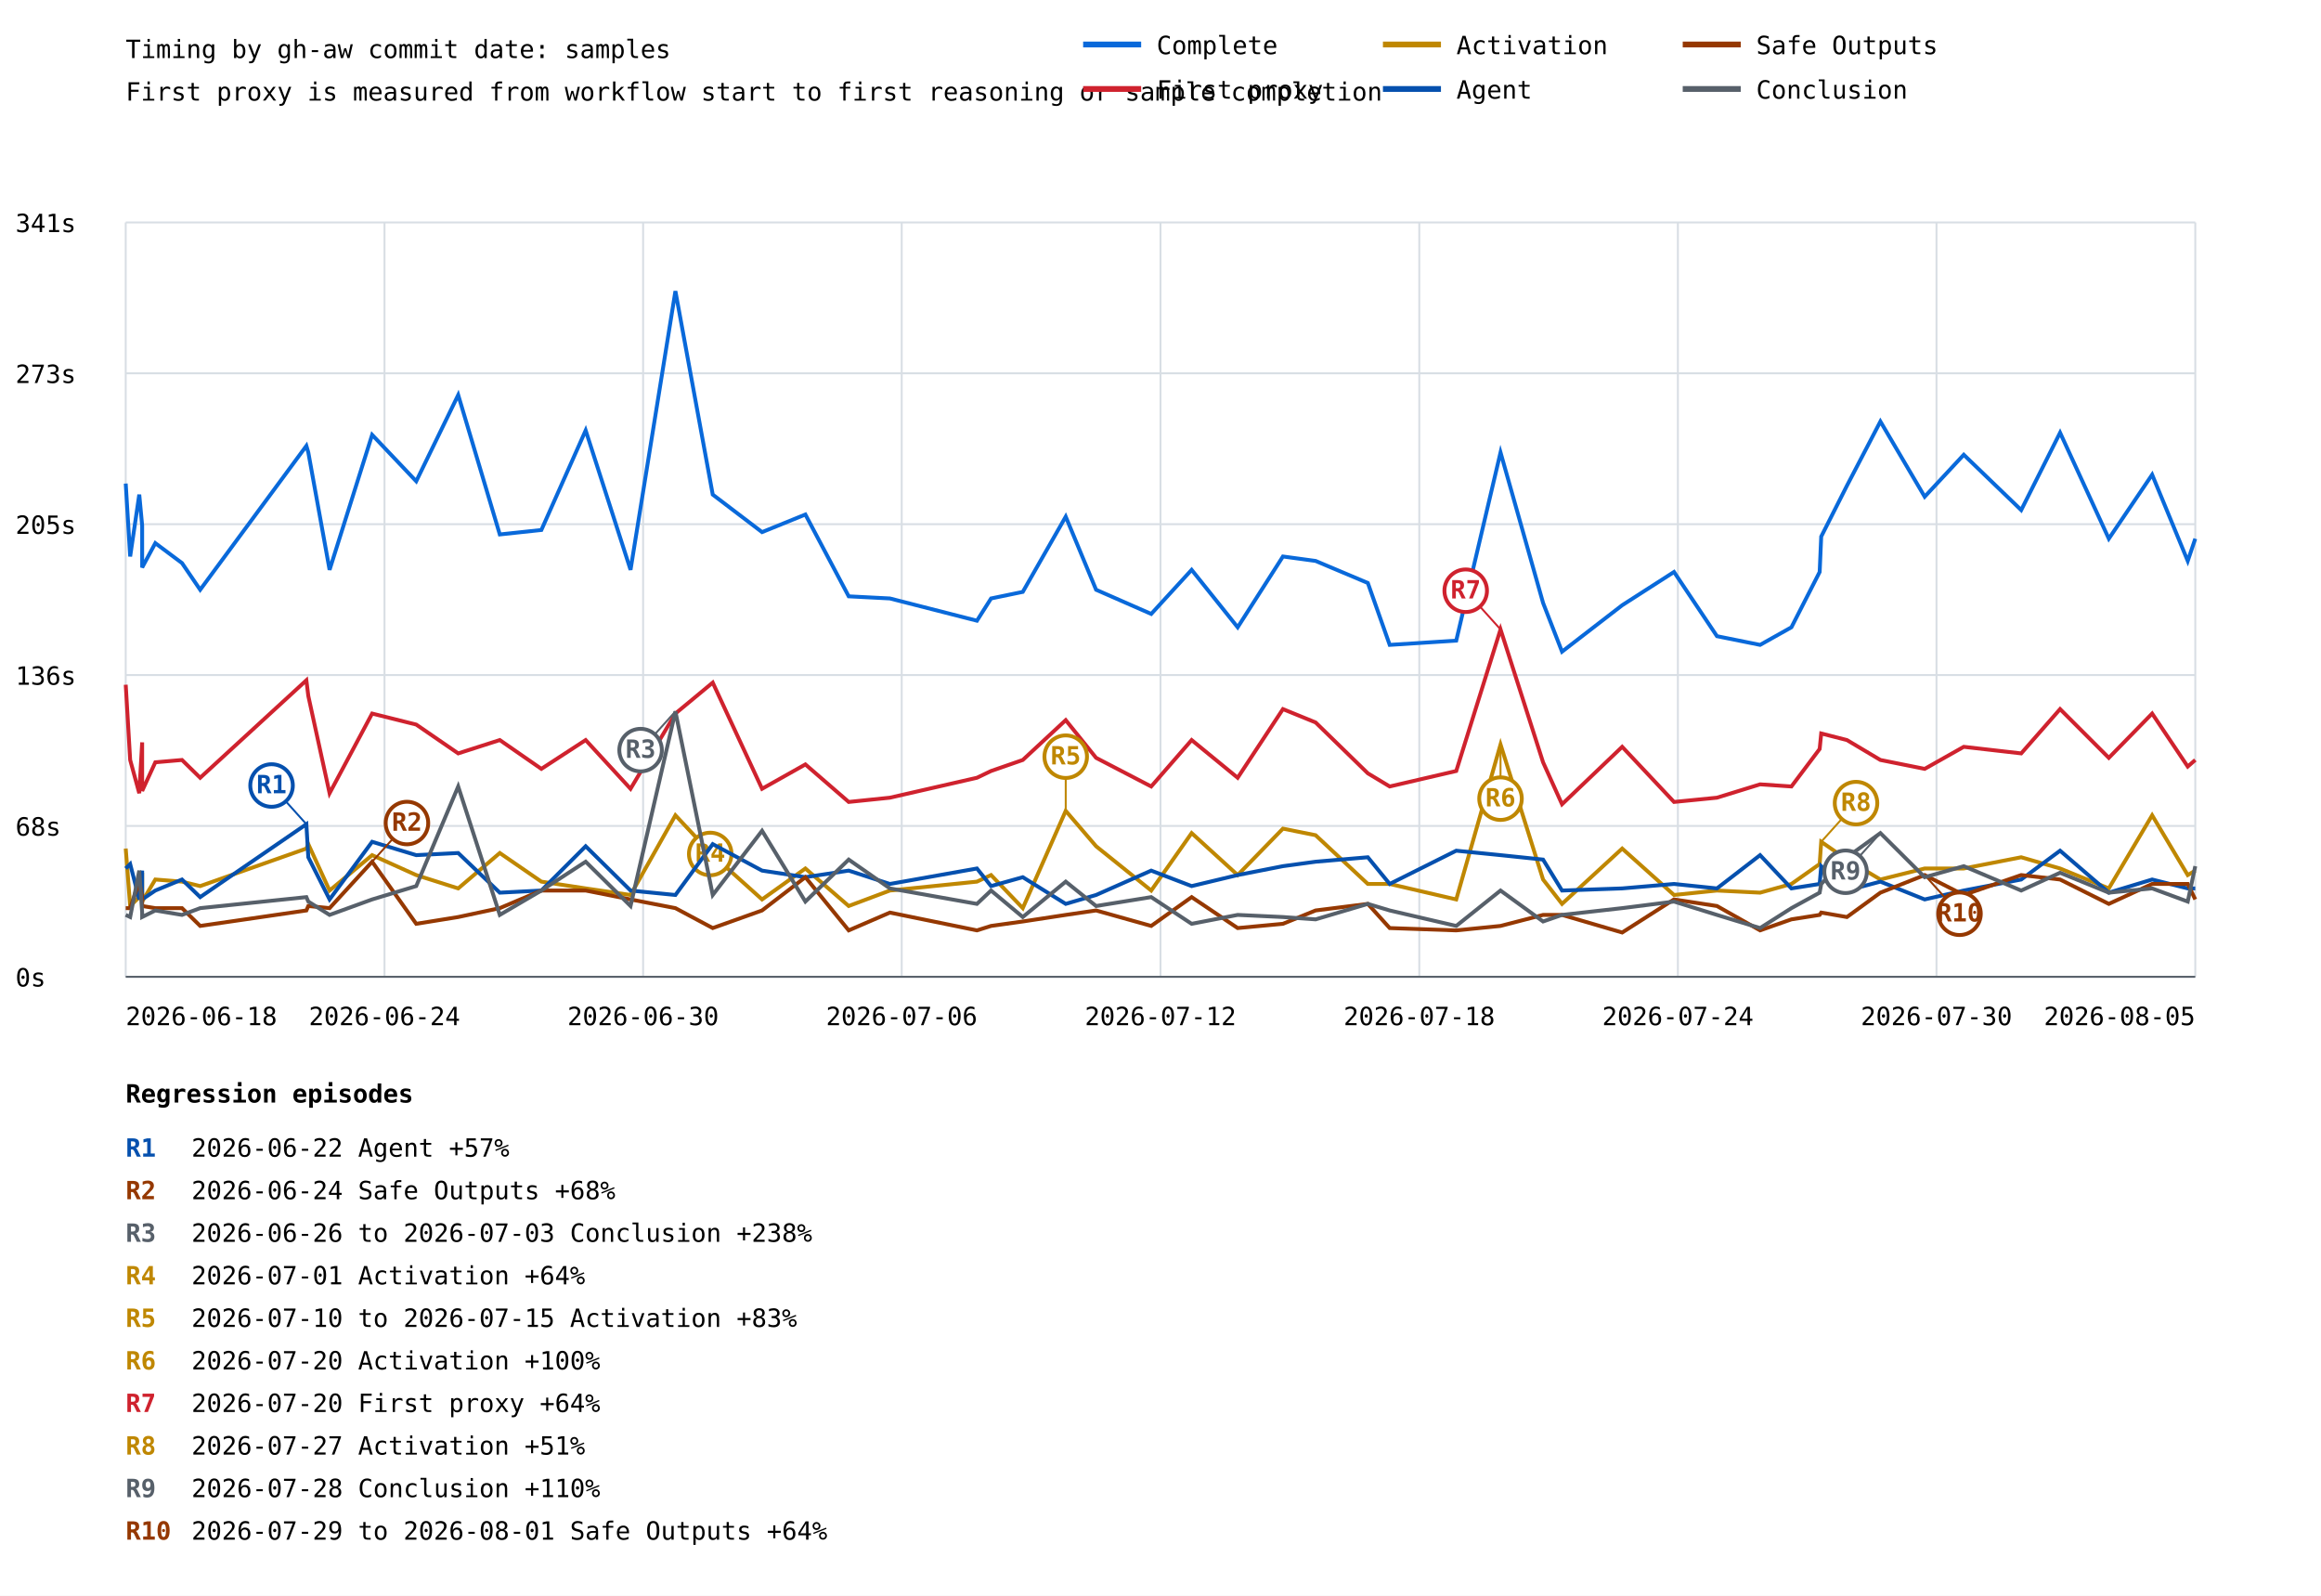
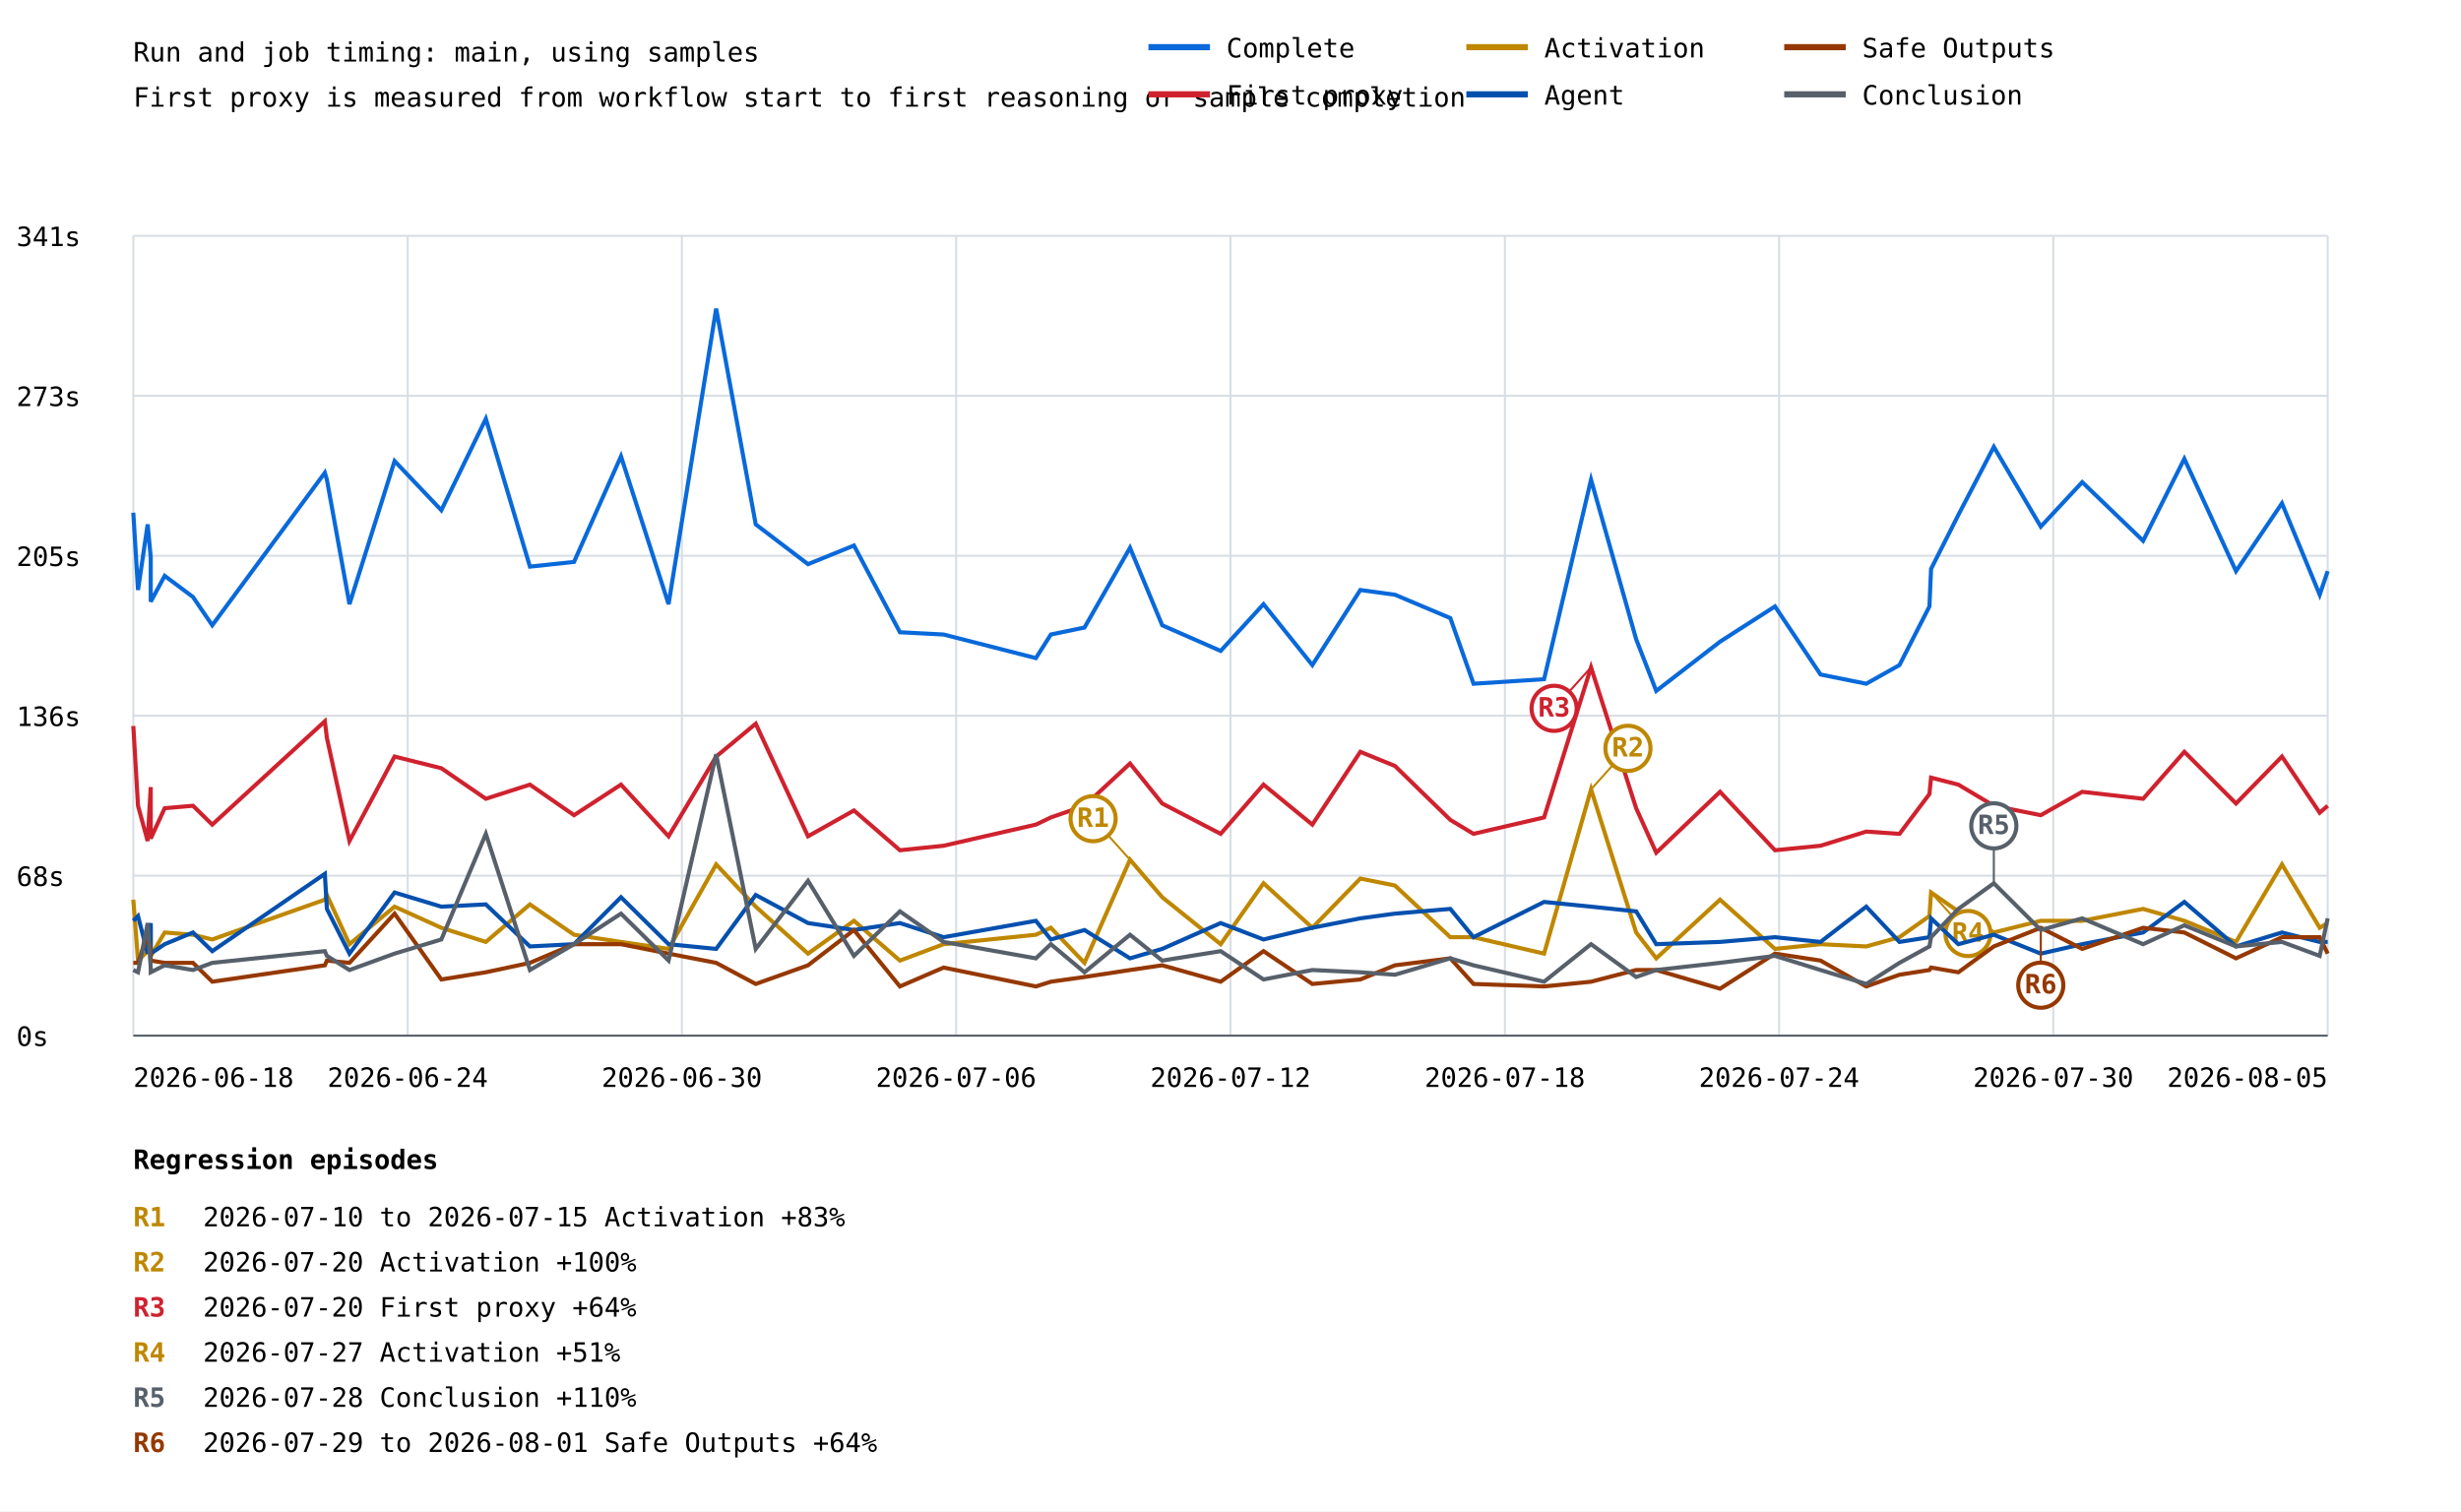
- <svg xmlns="http://www.w3.org/2000/svg" width="1200" height="825" viewBox="0 0 1200 825">
+ <svg xmlns="http://www.w3.org/2000/svg" width="1200" height="737" viewBox="0 0 1200 737">
  <rect width="100%" height="100%" fill="white" />
  <style>text{font-family:ui-monospace,monospace;font-size:13px}.axis{stroke:#57606a;stroke-width:1}.grid{stroke:#d8dee4;stroke-width:1}</style>
-   <text x="65" y="30" font-size="20">Timing by gh-aw commit date: samples</text>
+   <text x="65" y="30" font-size="20">Run and job timing: main, using samples</text>
  <text x="65" y="52">First proxy is measured from workflow start to first reasoning or sample completion</text>
  <line class="grid" x1="65" y1="505.0" x2="1135" y2="505.0" />
  <text x="8" y="510.0">0s</text>
  <line class="grid" x1="65" y1="427.0" x2="1135" y2="427.0" />
  <text x="8" y="432.0">68s</text>
  <line class="grid" x1="65" y1="349.0" x2="1135" y2="349.0" />
  <text x="8" y="354.0">136s</text>
  <line class="grid" x1="65" y1="271.0" x2="1135" y2="271.0" />
  <text x="8" y="276.0">205s</text>
  <line class="grid" x1="65" y1="193.0" x2="1135" y2="193.0" />
  <text x="8" y="198.0">273s</text>
  <line class="grid" x1="65" y1="115.0" x2="1135" y2="115.0" />
  <text x="8" y="120.0">341s</text>
  <line class="grid" x1="65.0" y1="115" x2="65.0" y2="505" />
  <line class="grid" x1="198.8" y1="115" x2="198.8" y2="505" />
  <line class="grid" x1="332.5" y1="115" x2="332.5" y2="505" />
  <line class="grid" x1="466.2" y1="115" x2="466.2" y2="505" />
  <line class="grid" x1="600.0" y1="115" x2="600.0" y2="505" />
  <line class="grid" x1="733.8" y1="115" x2="733.8" y2="505" />
  <line class="grid" x1="867.5" y1="115" x2="867.5" y2="505" />
  <line class="grid" x1="1001.2" y1="115" x2="1001.2" y2="505" />
  <line class="grid" x1="1135.0" y1="115" x2="1135.0" y2="505" />
  <polyline points="65.0,250.0 67.3,287.7 72.0,255.7 73.5,271.7 73.5,293.4 80.3,280.8 94.1,291.1 103.5,304.9 158.4,230.5 159.4,233.9 170.4,294.6 192.4,224.8 215.2,248.8 236.9,204.2 258.4,276.3 279.9,274.0 302.8,222.5 326.0,294.6 349.2,150.5 368.5,255.7 394.0,275.1 416.4,266.0 438.8,308.3 460.1,309.4 505.1,320.9 512.4,309.4 528.8,306.0 551.0,267.1 566.7,304.9 595.2,317.4 616.1,294.6 639.9,324.3 663.3,287.7 680.2,290.0 707.2,301.4 718.5,333.4 752.9,331.2 775.8,233.9 797.8,311.7 807.6,336.9 838.7,312.9 865.5,295.7 887.7,328.9 910.0,333.4 926.2,324.3 940.8,295.7 941.6,277.4 954.9,251.1 972.2,217.9 995.1,256.8 1015.3,235.1 1045.0,263.7 1065.1,223.7 1090.3,278.5 1112.7,245.4 1131.1,290.0 1135.0,278.5" fill="none" stroke="#0969da" stroke-width="2" />
  <polyline points="65.0,354.0 67.3,392.9 72.0,410.1 73.5,383.8 73.5,408.9 80.3,394.1 94.1,392.9 103.5,402.1 158.4,351.7 159.4,359.8 170.4,410.1 192.4,368.9 215.2,374.6 236.9,389.5 258.4,382.6 279.9,397.5 302.8,382.6 326.0,407.8 349.2,368.9 368.5,352.9 394.0,407.8 416.4,395.2 438.8,414.6 460.1,412.4 505.1,402.1 512.4,398.6 528.8,392.9 551.0,372.3 566.7,391.8 595.2,406.6 616.1,382.6 639.9,402.1 663.3,366.6 680.2,373.5 707.2,399.8 718.5,406.6 752.9,398.6 775.8,325.4 797.8,394.1 807.6,415.8 838.7,386.1 865.5,414.6 887.7,412.4 910.0,405.5 926.2,406.6 940.8,387.2 941.6,379.2 954.9,382.6 972.2,392.9 995.1,397.5 1015.3,386.1 1045.0,389.5 1065.1,366.6 1090.3,391.8 1112.7,368.9 1131.1,396.3 1135.0,392.9" fill="none" stroke="#cf222e" stroke-width="2" />
-   <line x1="775.8" y1="325.4" x2="757.8" y2="305.4" stroke="#cf222e" stroke-width="1" />
-   <circle cx="757.8" cy="305.4" r="11" fill="white" stroke="#cf222e" stroke-width="2" />
-   <text x="757.8" y="309.4" fill="#cf222e" font-size="10" font-weight="bold" text-anchor="middle">R7</text>
+   <line x1="775.8" y1="325.4" x2="757.8" y2="345.4" stroke="#cf222e" stroke-width="1" />
+   <circle cx="757.8" cy="345.4" r="11" fill="white" stroke="#cf222e" stroke-width="2" />
+   <text x="757.8" y="349.4" fill="#cf222e" font-size="10" font-weight="bold" text-anchor="middle">R3</text>
  <polyline points="65.0,438.7 67.3,468.4 72.0,463.8 73.5,451.2 73.5,466.1 80.3,454.7 94.1,455.8 103.5,458.1 158.4,438.7 159.4,436.4 170.4,460.4 192.4,442.1 215.2,452.4 236.9,459.3 258.4,441.0 279.9,455.8 302.8,459.3 326.0,462.7 349.2,421.5 368.5,442.1 394.0,465.0 416.4,449.0 438.8,468.4 460.1,460.4 505.1,455.8 512.4,452.4 528.8,469.5 551.0,419.2 566.7,437.5 595.2,460.4 616.1,430.7 639.9,452.4 663.3,428.4 680.2,431.8 707.2,457.0 718.5,457.0 752.9,465.0 775.8,384.9 797.8,454.7 807.6,467.3 838.7,438.7 865.5,462.7 887.7,460.4 910.0,461.5 926.2,457.0 940.8,446.7 941.6,435.2 954.9,444.4 972.2,454.7 995.1,449.0 1015.3,449.0 1045.0,443.2 1065.1,449.0 1090.3,459.3 1112.7,421.5 1131.1,452.4 1135.0,450.1" fill="none" stroke="#bf8700" stroke-width="2" />
-   <line x1="349.2" y1="421.5" x2="367.2" y2="441.5" stroke="#bf8700" stroke-width="1" />
-   <circle cx="367.2" cy="441.5" r="11" fill="white" stroke="#bf8700" stroke-width="2" />
-   <text x="367.2" y="445.5" fill="#bf8700" font-size="10" font-weight="bold" text-anchor="middle">R4</text>
-   <line x1="551.0" y1="419.2" x2="551.0" y2="391.2" stroke="#bf8700" stroke-width="1" />
-   <circle cx="551.0" cy="391.2" r="11" fill="white" stroke="#bf8700" stroke-width="2" />
-   <text x="551.0" y="395.2" fill="#bf8700" font-size="10" font-weight="bold" text-anchor="middle">R5</text>
-   <line x1="775.8" y1="384.9" x2="775.8" y2="412.9" stroke="#bf8700" stroke-width="1" />
-   <circle cx="775.8" cy="412.9" r="11" fill="white" stroke="#bf8700" stroke-width="2" />
-   <text x="775.8" y="416.9" fill="#bf8700" font-size="10" font-weight="bold" text-anchor="middle">R6</text>
-   <line x1="941.6" y1="435.2" x2="959.6" y2="415.2" stroke="#bf8700" stroke-width="1" />
-   <circle cx="959.6" cy="415.2" r="11" fill="white" stroke="#bf8700" stroke-width="2" />
-   <text x="959.6" y="419.2" fill="#bf8700" font-size="10" font-weight="bold" text-anchor="middle">R8</text>
+   <line x1="551.0" y1="419.2" x2="533.0" y2="399.2" stroke="#bf8700" stroke-width="1" />
+   <circle cx="533.0" cy="399.2" r="11" fill="white" stroke="#bf8700" stroke-width="2" />
+   <text x="533.0" y="403.2" fill="#bf8700" font-size="10" font-weight="bold" text-anchor="middle">R1</text>
+   <line x1="775.8" y1="384.9" x2="793.8" y2="364.9" stroke="#bf8700" stroke-width="1" />
+   <circle cx="793.8" cy="364.9" r="11" fill="white" stroke="#bf8700" stroke-width="2" />
+   <text x="793.8" y="368.9" fill="#bf8700" font-size="10" font-weight="bold" text-anchor="middle">R2</text>
+   <line x1="941.6" y1="435.2" x2="959.6" y2="455.2" stroke="#bf8700" stroke-width="1" />
+   <circle cx="959.6" cy="455.2" r="11" fill="white" stroke="#bf8700" stroke-width="2" />
+   <text x="959.6" y="459.2" fill="#bf8700" font-size="10" font-weight="bold" text-anchor="middle">R4</text>
  <polyline points="65.0,449.0 67.3,446.7 72.0,465.0 73.5,450.1 73.5,465.0 80.3,460.4 94.1,454.7 103.5,463.8 158.4,426.1 159.4,443.2 170.4,465.0 192.4,435.2 215.2,442.1 236.9,441.0 258.4,461.5 279.9,460.4 302.8,437.5 326.0,460.4 349.2,462.7 368.5,436.4 394.0,450.1 416.4,453.5 438.8,450.1 460.1,457.0 505.1,449.0 512.4,458.1 528.8,453.5 551.0,467.3 566.7,462.7 595.2,450.1 616.1,458.1 639.9,452.4 663.3,447.8 680.2,445.5 707.2,443.2 718.5,457.0 752.9,439.8 775.8,442.1 797.8,444.4 807.6,460.4 838.7,459.3 865.5,457.0 887.7,459.3 910.0,442.1 926.2,459.3 940.8,457.0 941.6,447.8 954.9,460.4 972.2,455.8 995.1,465.0 1015.3,460.4 1045.0,454.7 1065.1,439.8 1090.3,461.5 1112.7,454.7 1131.1,459.3 1135.0,459.3" fill="none" stroke="#0550ae" stroke-width="2" />
-   <line x1="158.4" y1="426.1" x2="140.4" y2="406.1" stroke="#0550ae" stroke-width="1" />
-   <circle cx="140.4" cy="406.1" r="11" fill="white" stroke="#0550ae" stroke-width="2" />
-   <text x="140.4" y="410.1" fill="#0550ae" font-size="10" font-weight="bold" text-anchor="middle">R1</text>
  <polyline points="65.0,469.5 67.3,469.5 72.0,455.8 73.5,463.8 73.5,468.4 80.3,469.5 94.1,469.5 103.5,478.7 158.4,470.7 159.4,468.4 170.4,469.5 192.4,445.5 215.2,477.6 236.9,474.1 258.4,469.5 279.9,460.4 302.8,460.4 326.0,465.0 349.2,469.5 368.5,479.8 394.0,470.7 416.4,453.5 438.8,481.0 460.1,471.8 505.1,481.0 512.4,478.7 528.8,476.4 551.0,473.0 566.7,470.7 595.2,478.7 616.1,463.8 639.9,479.8 663.3,477.6 680.2,470.7 707.2,467.3 718.5,479.8 752.9,481.0 775.8,478.7 797.8,473.0 807.6,473.0 838.7,482.1 865.5,465.0 887.7,468.4 910.0,481.0 926.2,475.3 940.8,473.0 941.6,471.8 954.9,474.1 972.2,461.5 995.1,452.4 1015.3,462.7 1045.0,452.4 1065.1,454.7 1090.3,467.3 1112.7,457.0 1131.1,457.0 1135.0,465.0" fill="none" stroke="#953800" stroke-width="2" />
-   <line x1="192.4" y1="445.5" x2="210.4" y2="425.5" stroke="#953800" stroke-width="1" />
-   <circle cx="210.4" cy="425.5" r="11" fill="white" stroke="#953800" stroke-width="2" />
-   <text x="210.4" y="429.5" fill="#953800" font-size="10" font-weight="bold" text-anchor="middle">R2</text>
-   <line x1="995.1" y1="452.4" x2="1013.1" y2="472.4" stroke="#953800" stroke-width="1" />
-   <circle cx="1013.1" cy="472.4" r="11" fill="white" stroke="#953800" stroke-width="2" />
-   <text x="1013.1" y="476.4" fill="#953800" font-size="10" font-weight="bold" text-anchor="middle">R10</text>
+   <line x1="995.1" y1="452.4" x2="995.1" y2="480.4" stroke="#953800" stroke-width="1" />
+   <circle cx="995.1" cy="480.4" r="11" fill="white" stroke="#953800" stroke-width="2" />
+   <text x="995.1" y="484.4" fill="#953800" font-size="10" font-weight="bold" text-anchor="middle">R6</text>
  <polyline points="65.0,473.0 67.3,474.1 72.0,450.1 73.5,471.8 73.5,474.1 80.3,470.7 94.1,473.0 103.5,469.5 158.4,463.8 159.4,466.1 170.4,473.0 192.4,465.0 215.2,458.1 236.9,406.6 258.4,473.0 279.9,460.4 302.8,445.5 326.0,468.4 349.2,367.8 368.5,462.7 394.0,429.5 416.4,466.1 438.8,444.4 460.1,459.3 505.1,467.3 512.4,460.4 528.8,474.1 551.0,455.8 566.7,468.4 595.2,463.8 616.1,477.6 639.9,473.0 663.3,474.1 680.2,475.3 707.2,467.3 718.5,470.7 752.9,478.7 775.8,460.4 797.8,476.4 807.6,473.0 838.7,469.5 865.5,466.1 887.7,473.0 910.0,479.8 926.2,469.5 940.8,461.5 941.6,457.0 954.9,443.2 972.2,430.7 995.1,453.5 1015.3,447.8 1045.0,460.4 1065.1,451.2 1090.3,461.5 1112.7,459.3 1131.1,466.1 1135.0,447.8" fill="none" stroke="#57606a" stroke-width="2" />
-   <line x1="349.2" y1="367.8" x2="331.2" y2="387.8" stroke="#57606a" stroke-width="1" />
-   <circle cx="331.2" cy="387.8" r="11" fill="white" stroke="#57606a" stroke-width="2" />
-   <text x="331.2" y="391.8" fill="#57606a" font-size="10" font-weight="bold" text-anchor="middle">R3</text>
-   <line x1="972.2" y1="430.7" x2="954.2" y2="450.7" stroke="#57606a" stroke-width="1" />
-   <circle cx="954.2" cy="450.7" r="11" fill="white" stroke="#57606a" stroke-width="2" />
-   <text x="954.2" y="454.7" fill="#57606a" font-size="10" font-weight="bold" text-anchor="middle">R9</text>
+   <line x1="972.2" y1="430.7" x2="972.2" y2="402.7" stroke="#57606a" stroke-width="1" />
+   <circle cx="972.2" cy="402.7" r="11" fill="white" stroke="#57606a" stroke-width="2" />
+   <text x="972.2" y="406.7" fill="#57606a" font-size="10" font-weight="bold" text-anchor="middle">R5</text>
  <text x="65.0" y="530" text-anchor="start">2026-06-18</text>
  <text x="198.8" y="530" text-anchor="middle">2026-06-24</text>
  <text x="332.5" y="530" text-anchor="middle">2026-06-30</text>
  <text x="466.2" y="530" text-anchor="middle">2026-07-06</text>
  <text x="600.0" y="530" text-anchor="middle">2026-07-12</text>
  <text x="733.8" y="530" text-anchor="middle">2026-07-18</text>
  <text x="867.5" y="530" text-anchor="middle">2026-07-24</text>
  <text x="1001.2" y="530" text-anchor="middle">2026-07-30</text>
  <text x="1135.0" y="530" text-anchor="end">2026-08-05</text>
  <line class="axis" x1="65" y1="505" x2="1135" y2="505" />
  <line x1="560" y1="23" x2="590" y2="23" stroke="#0969da" stroke-width="3" />
  <text x="598" y="28">Complete</text>
  <line x1="560" y1="46" x2="590" y2="46" stroke="#cf222e" stroke-width="3" />
  <text x="598" y="51">First proxy</text>
  <line x1="715" y1="23" x2="745" y2="23" stroke="#bf8700" stroke-width="3" />
  <text x="753" y="28">Activation</text>
  <line x1="715" y1="46" x2="745" y2="46" stroke="#0550ae" stroke-width="3" />
  <text x="753" y="51">Agent</text>
  <line x1="870" y1="23" x2="900" y2="23" stroke="#953800" stroke-width="3" />
  <text x="908" y="28">Safe Outputs</text>
  <line x1="870" y1="46" x2="900" y2="46" stroke="#57606a" stroke-width="3" />
  <text x="908" y="51">Conclusion</text>
  <text x="65" y="570" font-size="16" font-weight="bold">Regression episodes</text>
-   <text x="65" y="598" fill="#0550ae" font-weight="bold">R1</text>
-   <text x="99" y="598">2026-06-22  Agent  +57%</text>
-   <text x="65" y="620" fill="#953800" font-weight="bold">R2</text>
-   <text x="99" y="620">2026-06-24  Safe Outputs  +68%</text>
-   <text x="65" y="642" fill="#57606a" font-weight="bold">R3</text>
-   <text x="99" y="642">2026-06-26 to 2026-07-03  Conclusion  +238%</text>
+   <text x="65" y="598" fill="#bf8700" font-weight="bold">R1</text>
+   <text x="99" y="598">2026-07-10 to 2026-07-15  Activation  +83%</text>
+   <text x="65" y="620" fill="#bf8700" font-weight="bold">R2</text>
+   <text x="99" y="620">2026-07-20  Activation  +100%</text>
+   <text x="65" y="642" fill="#cf222e" font-weight="bold">R3</text>
+   <text x="99" y="642">2026-07-20  First proxy  +64%</text>
  <text x="65" y="664" fill="#bf8700" font-weight="bold">R4</text>
-   <text x="99" y="664">2026-07-01  Activation  +64%</text>
-   <text x="65" y="686" fill="#bf8700" font-weight="bold">R5</text>
-   <text x="99" y="686">2026-07-10 to 2026-07-15  Activation  +83%</text>
-   <text x="65" y="708" fill="#bf8700" font-weight="bold">R6</text>
-   <text x="99" y="708">2026-07-20  Activation  +100%</text>
-   <text x="65" y="730" fill="#cf222e" font-weight="bold">R7</text>
-   <text x="99" y="730">2026-07-20  First proxy  +64%</text>
-   <text x="65" y="752" fill="#bf8700" font-weight="bold">R8</text>
-   <text x="99" y="752">2026-07-27  Activation  +51%</text>
-   <text x="65" y="774" fill="#57606a" font-weight="bold">R9</text>
-   <text x="99" y="774">2026-07-28  Conclusion  +110%</text>
-   <text x="65" y="796" fill="#953800" font-weight="bold">R10</text>
-   <text x="99" y="796">2026-07-29 to 2026-08-01  Safe Outputs  +64%</text>
+   <text x="99" y="664">2026-07-27  Activation  +51%</text>
+   <text x="65" y="686" fill="#57606a" font-weight="bold">R5</text>
+   <text x="99" y="686">2026-07-28  Conclusion  +110%</text>
+   <text x="65" y="708" fill="#953800" font-weight="bold">R6</text>
+   <text x="99" y="708">2026-07-29 to 2026-08-01  Safe Outputs  +64%</text>
</svg>
